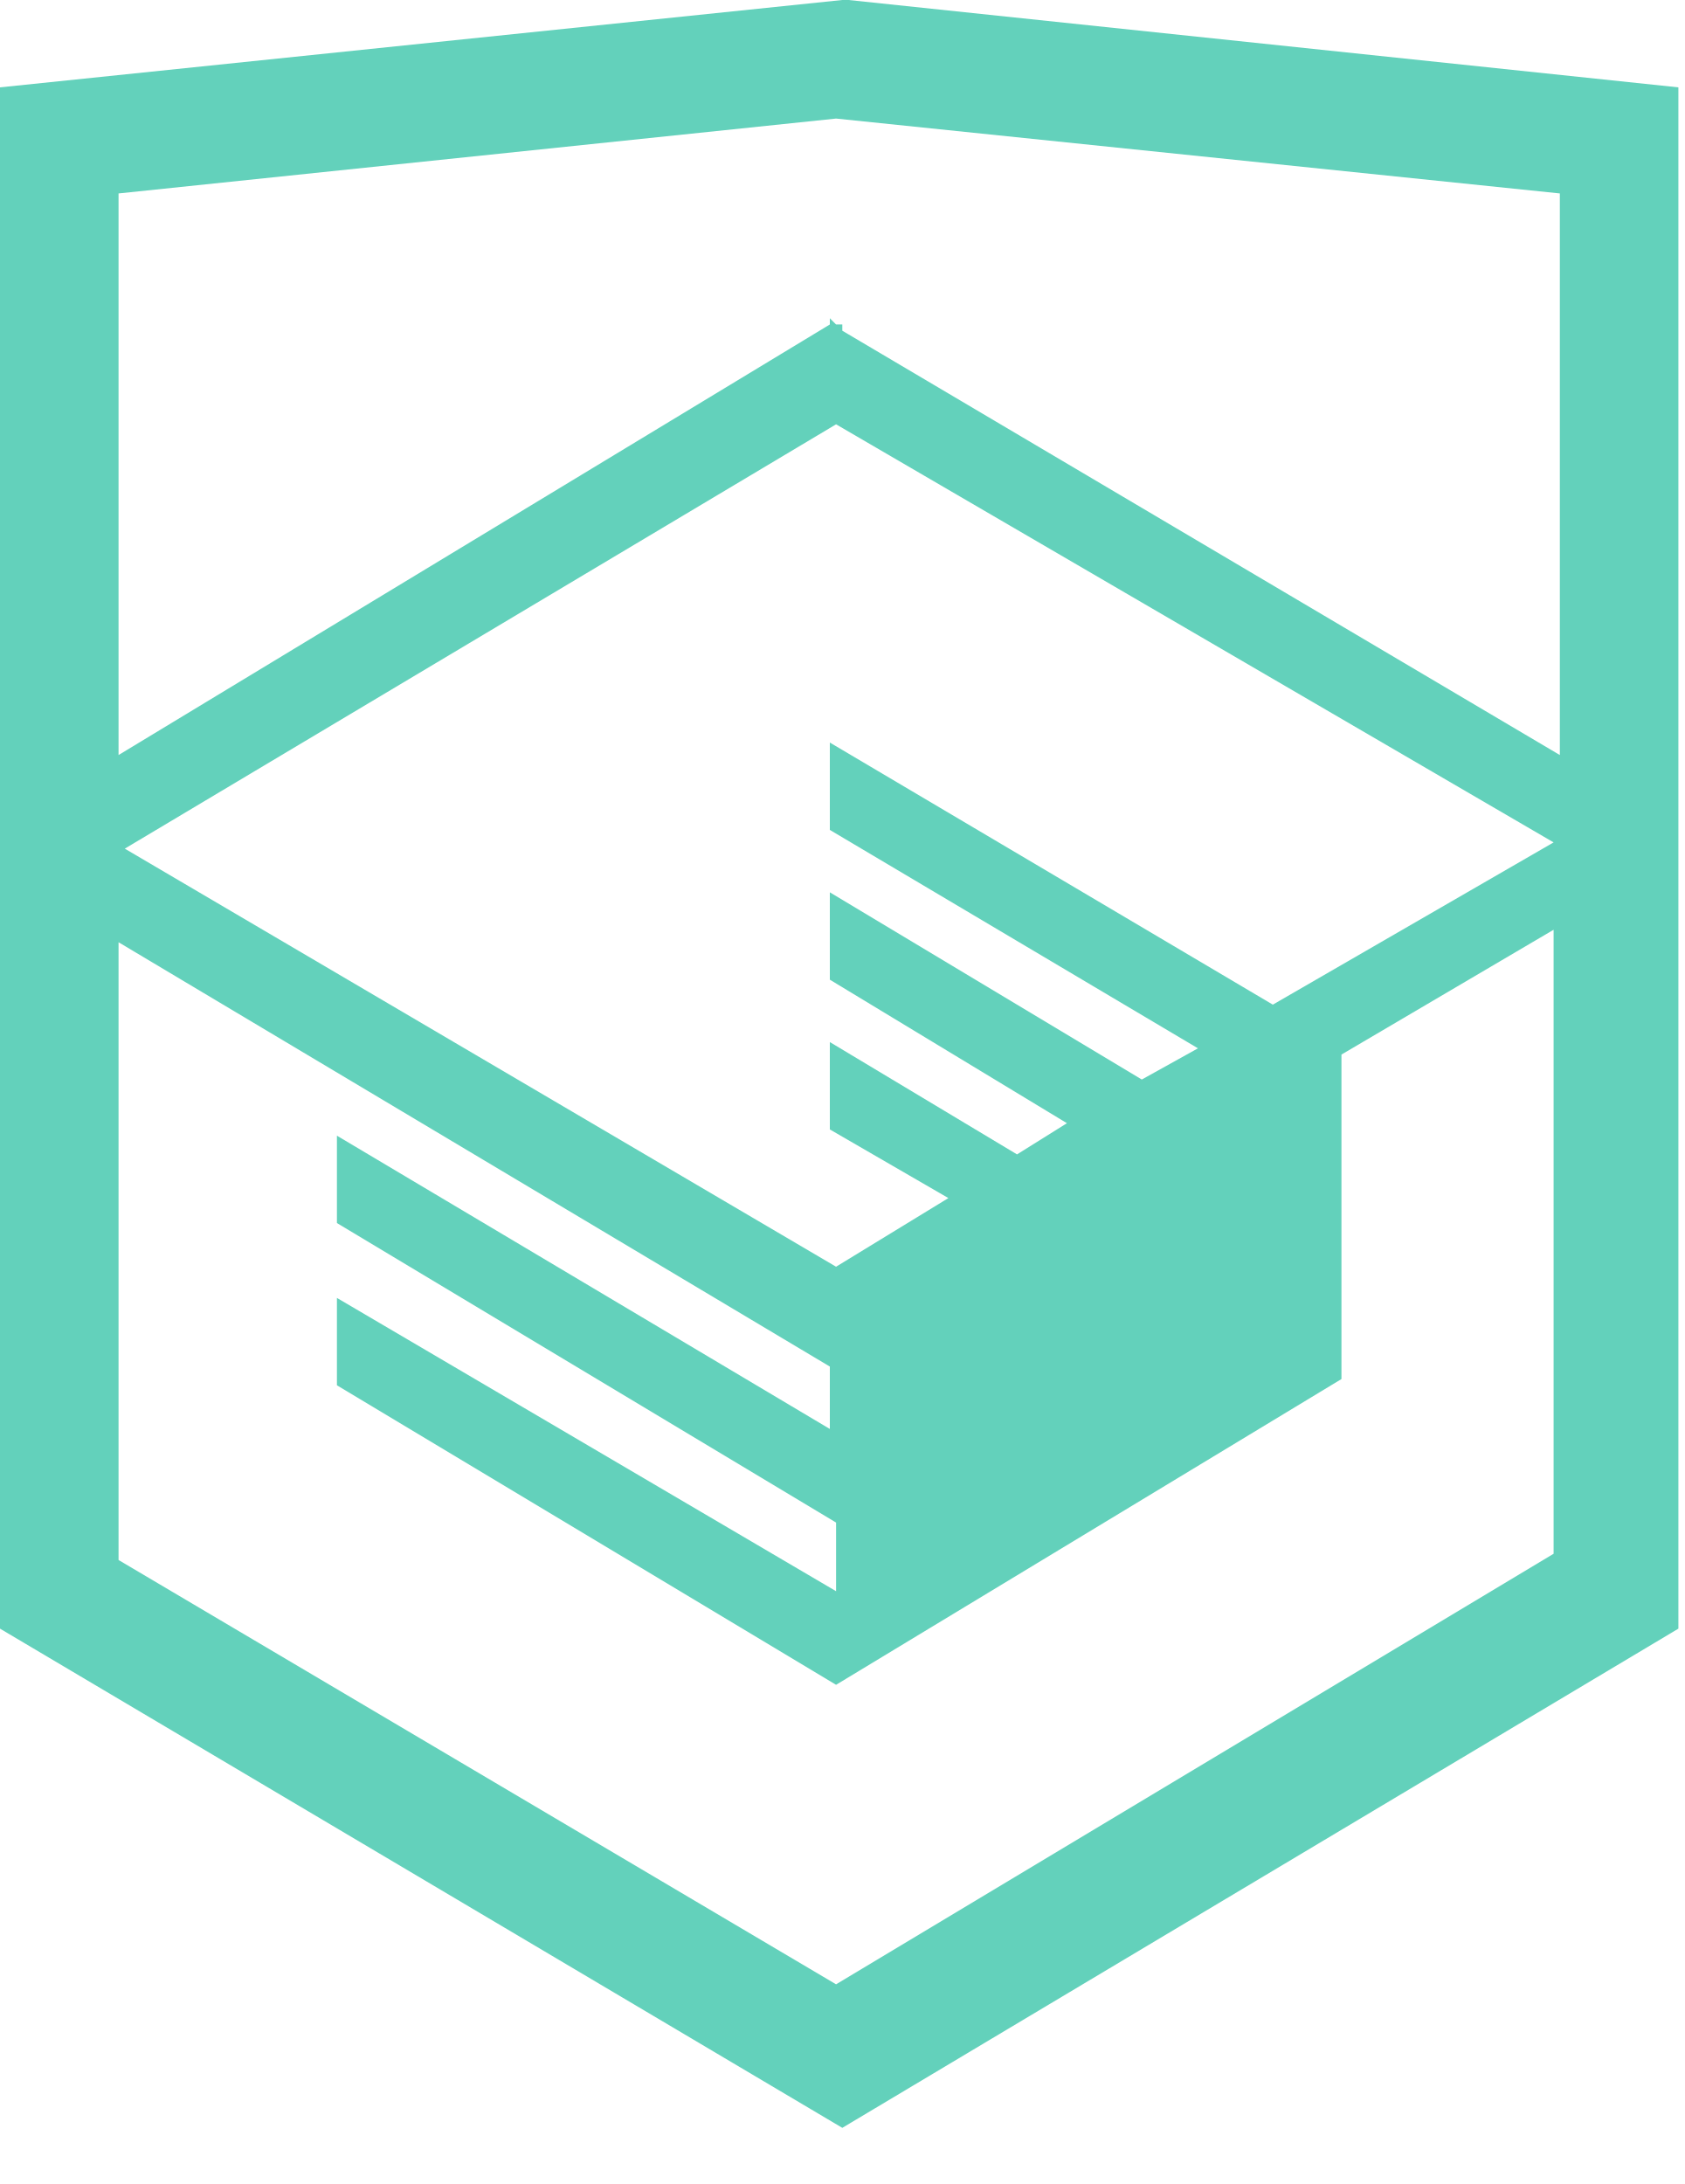
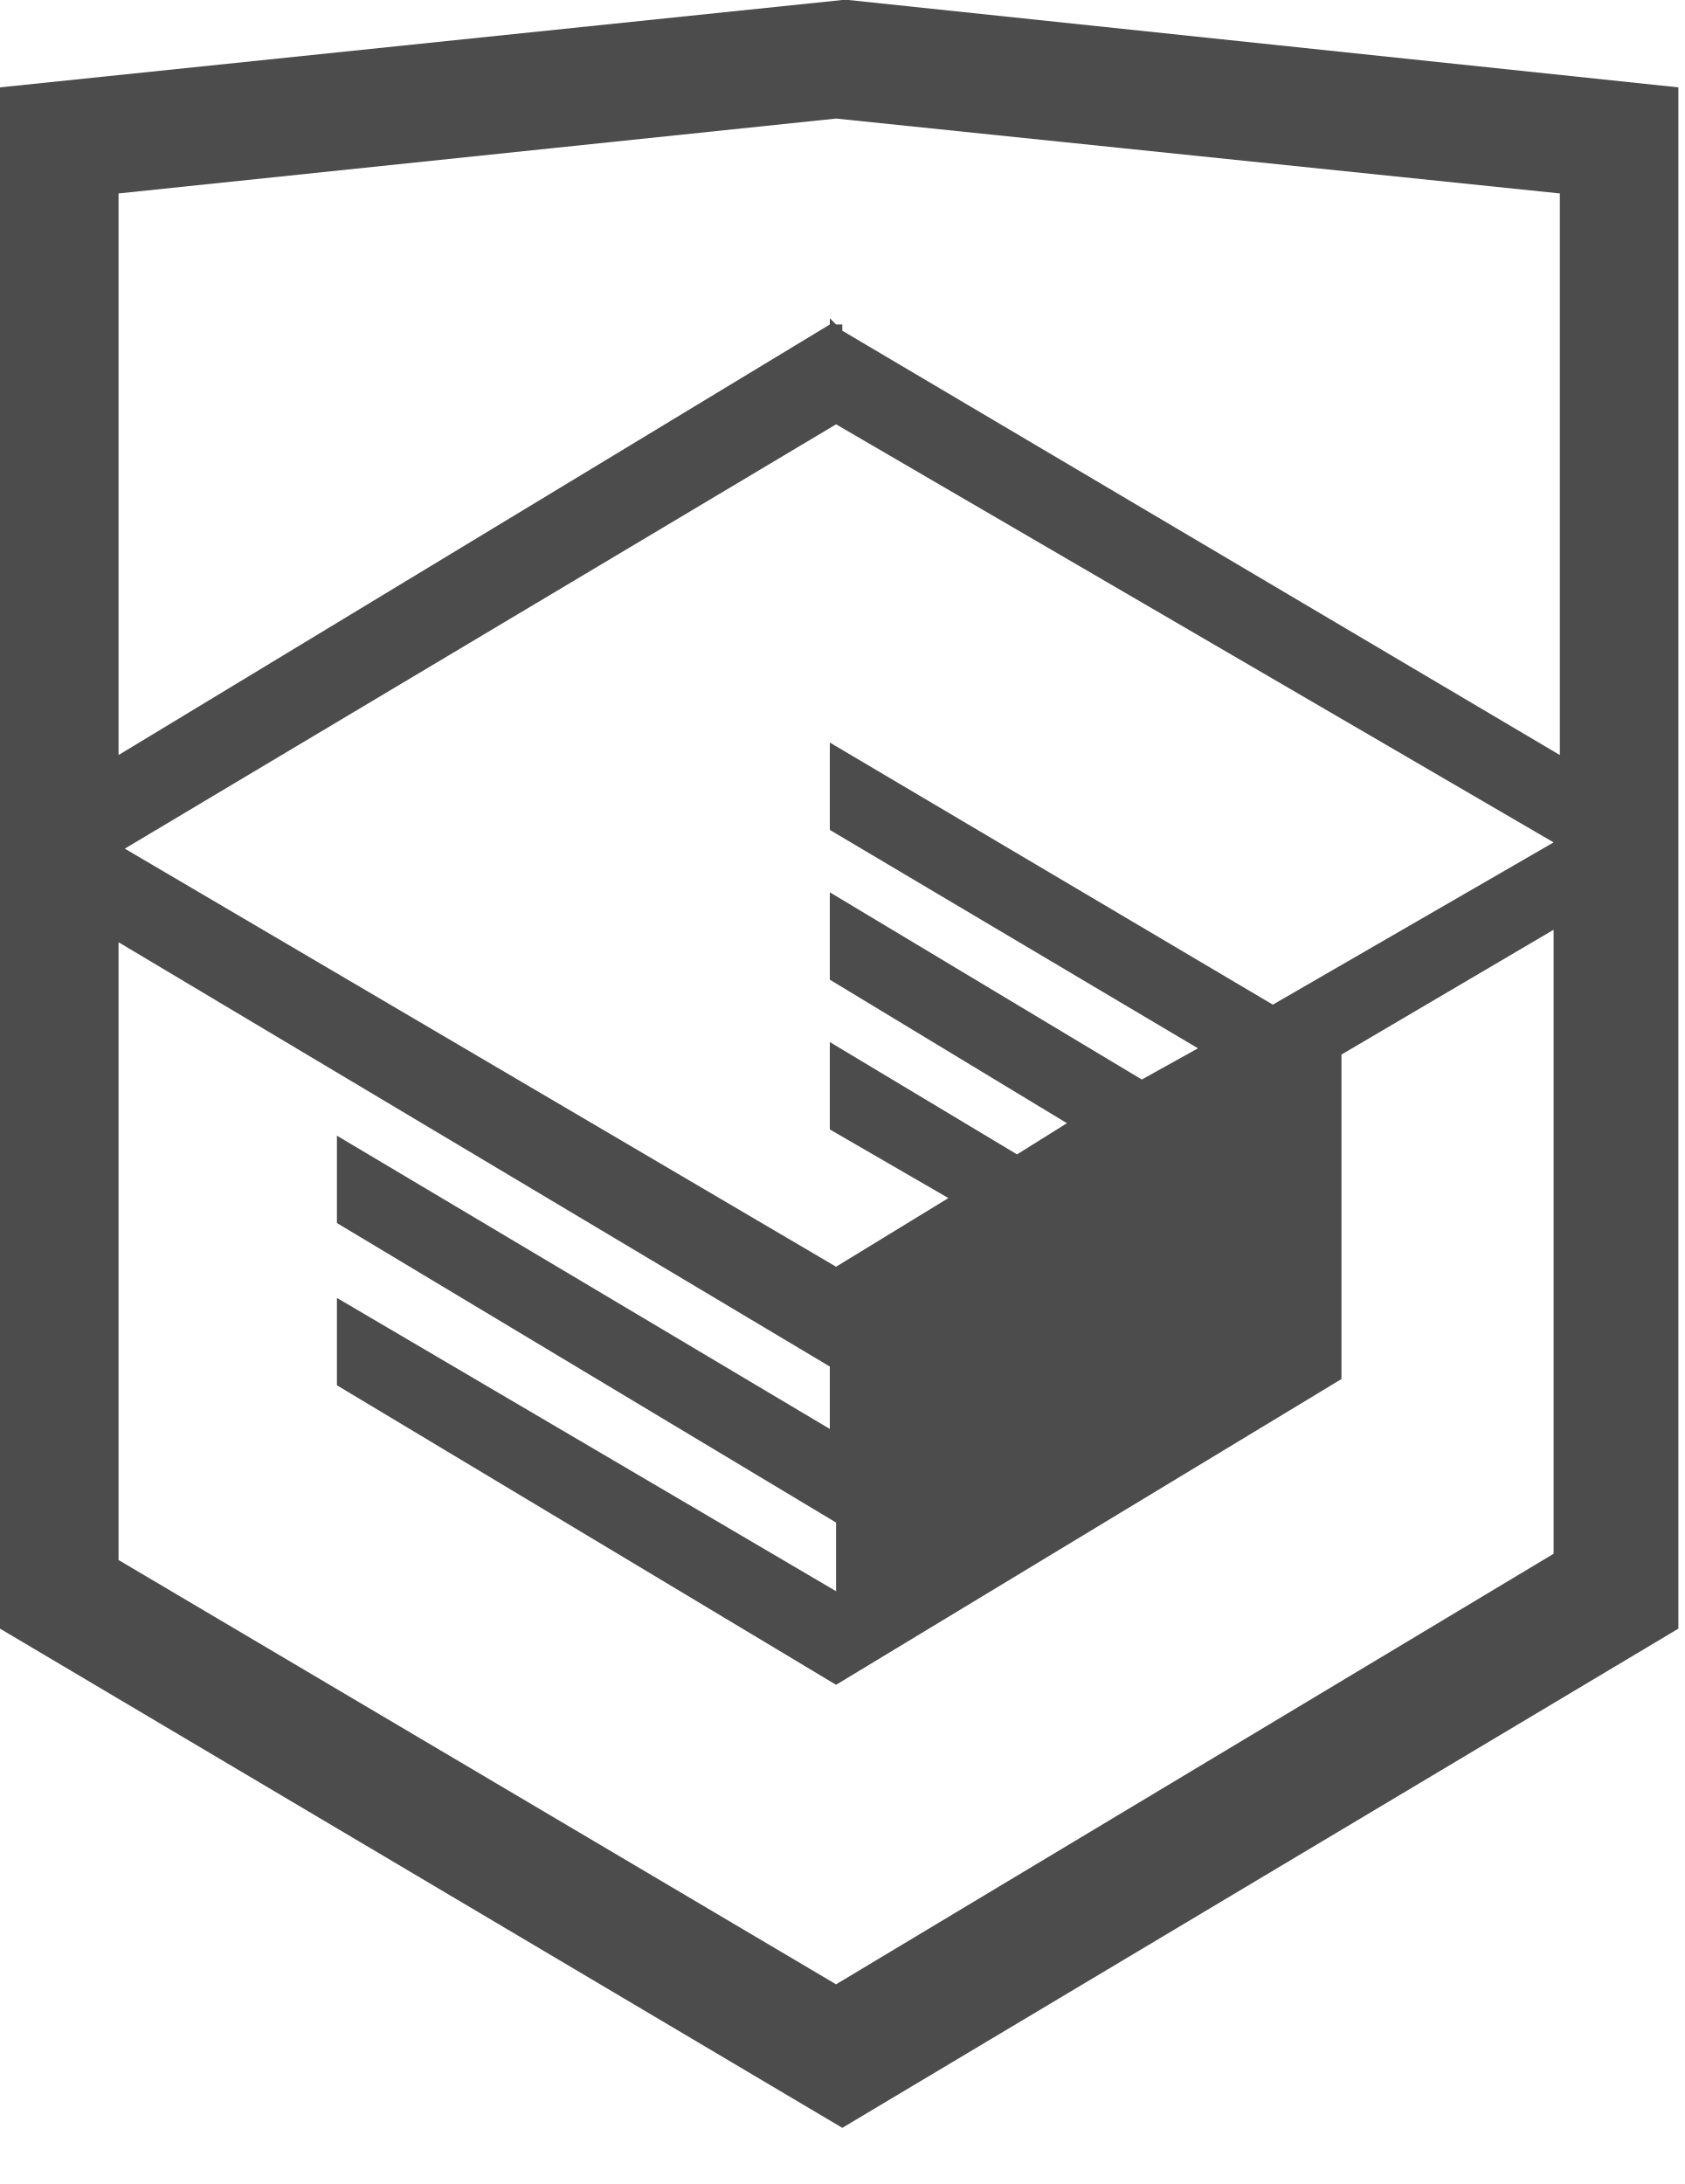
<svg xmlns="http://www.w3.org/2000/svg" width="27" height="35" viewBox="0 0 27 35" fill="none">
-   <path d="M13.6 0H13.5L0 1.4V26.1L13.5 34.1L26.9 26.1V1.4L13.6 0ZM25 12.1L13.5 5.3V5.2H13.4L13.3 5.1V5.2L1.9 12.1V3.1L13.4 1.9L25 3.1V12.1ZM13.4 6.8L24.9 13.5L20.4 16.1L13.3 11.9V13.3L19.2 16.8L18.3 17.3L13.3 14.3V15.7L17.1 18L16.3 18.5L13.3 16.7V18.1L15.2 19.2L13.4 20.3L2 13.6L13.4 6.8ZM1.9 15.1L13.3 21.9V22.9L5.4 18.2V19.6L13.4 24.4V25.5L5.4 20.8V22.2L13.4 27L21.5 22.1V16.9L24.9 14.9V24.9L13.4 31.8L1.9 25V15.1Z" fill="#63D1BB" />
+   <path opacity="0.7" d="M13.6 0H13.5L0 1.4V26.1L13.5 34.1L26.9 26.1V1.4L13.6 0ZM25 12.1L13.5 5.3V5.2H13.4L13.3 5.1V5.2L1.9 12.1V3.1L13.4 1.9L25 3.1V12.1ZM13.4 6.8L24.9 13.5L20.4 16.1L13.3 11.9V13.3L19.2 16.8L18.3 17.3L13.3 14.3V15.7L17.1 18L16.3 18.5L13.3 16.7V18.1L15.2 19.2L13.4 20.3L2 13.6L13.4 6.8ZM1.9 15.1L13.3 21.9V22.9L5.4 18.2V19.6L13.4 24.4V25.5L5.4 20.8V22.2L13.4 27L21.5 22.1V16.9L24.9 14.9V24.9L13.4 31.8L1.9 25V15.1Z" fill="currentColor" />
</svg>
